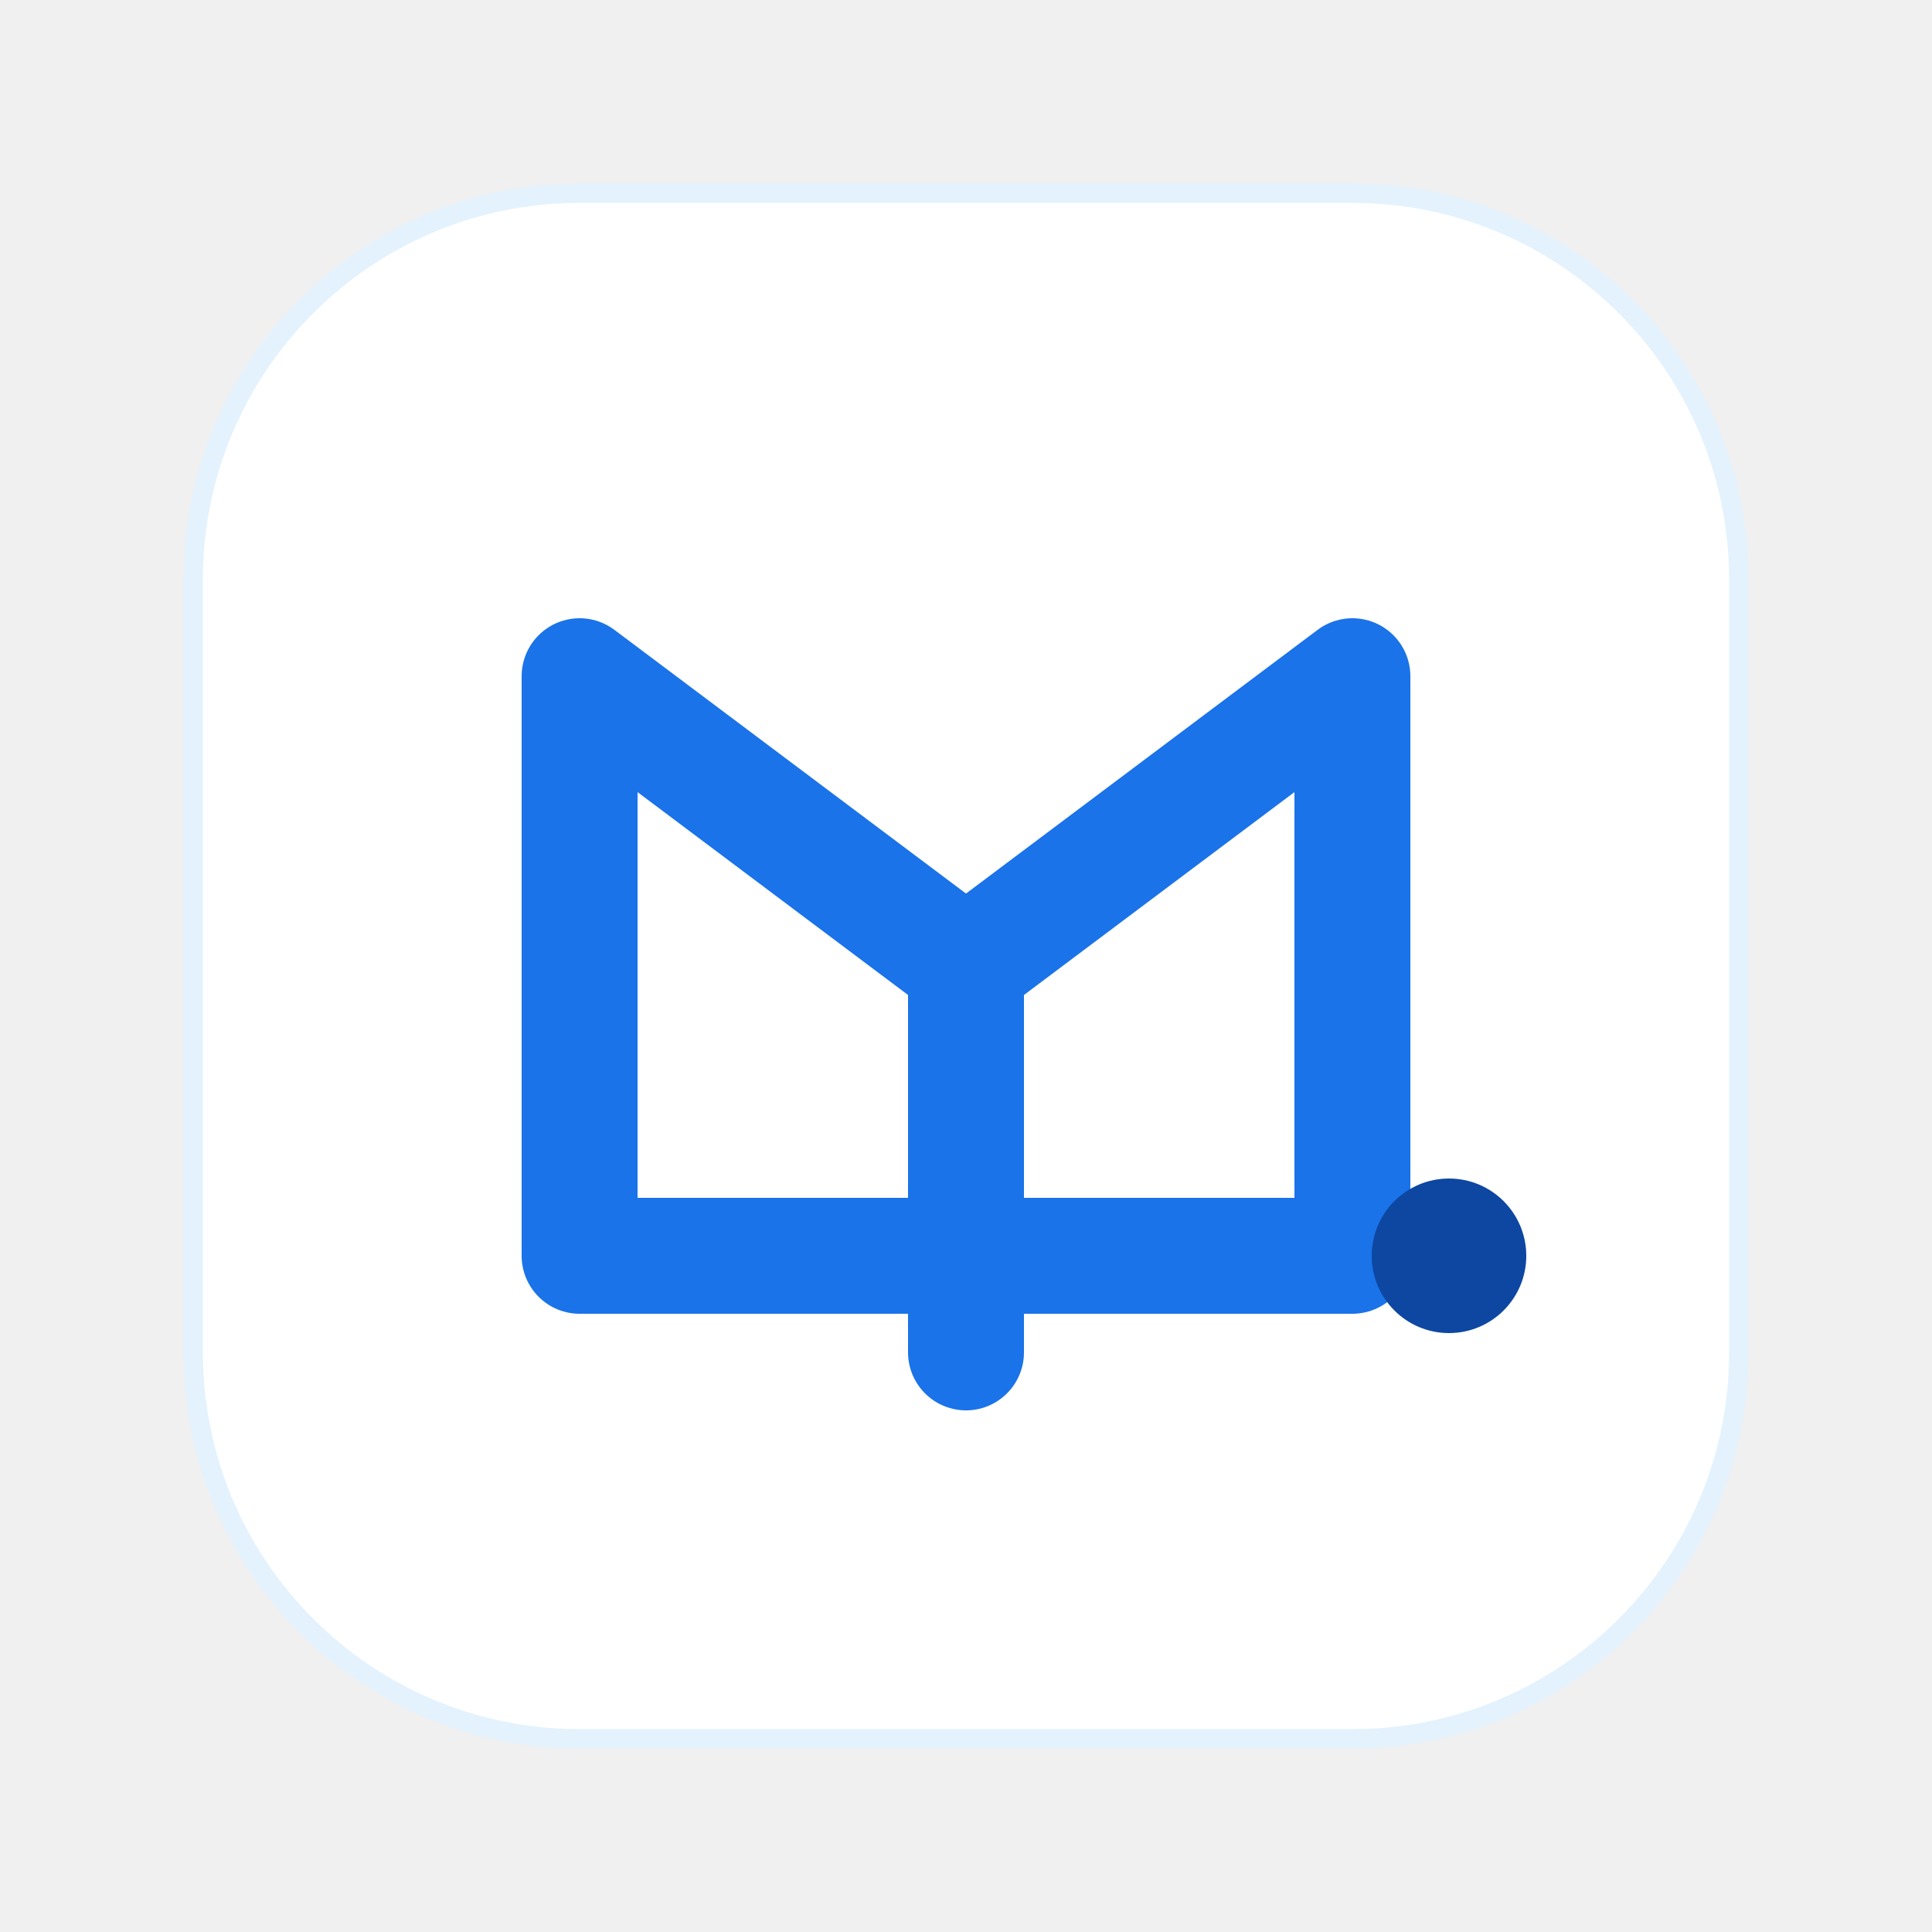
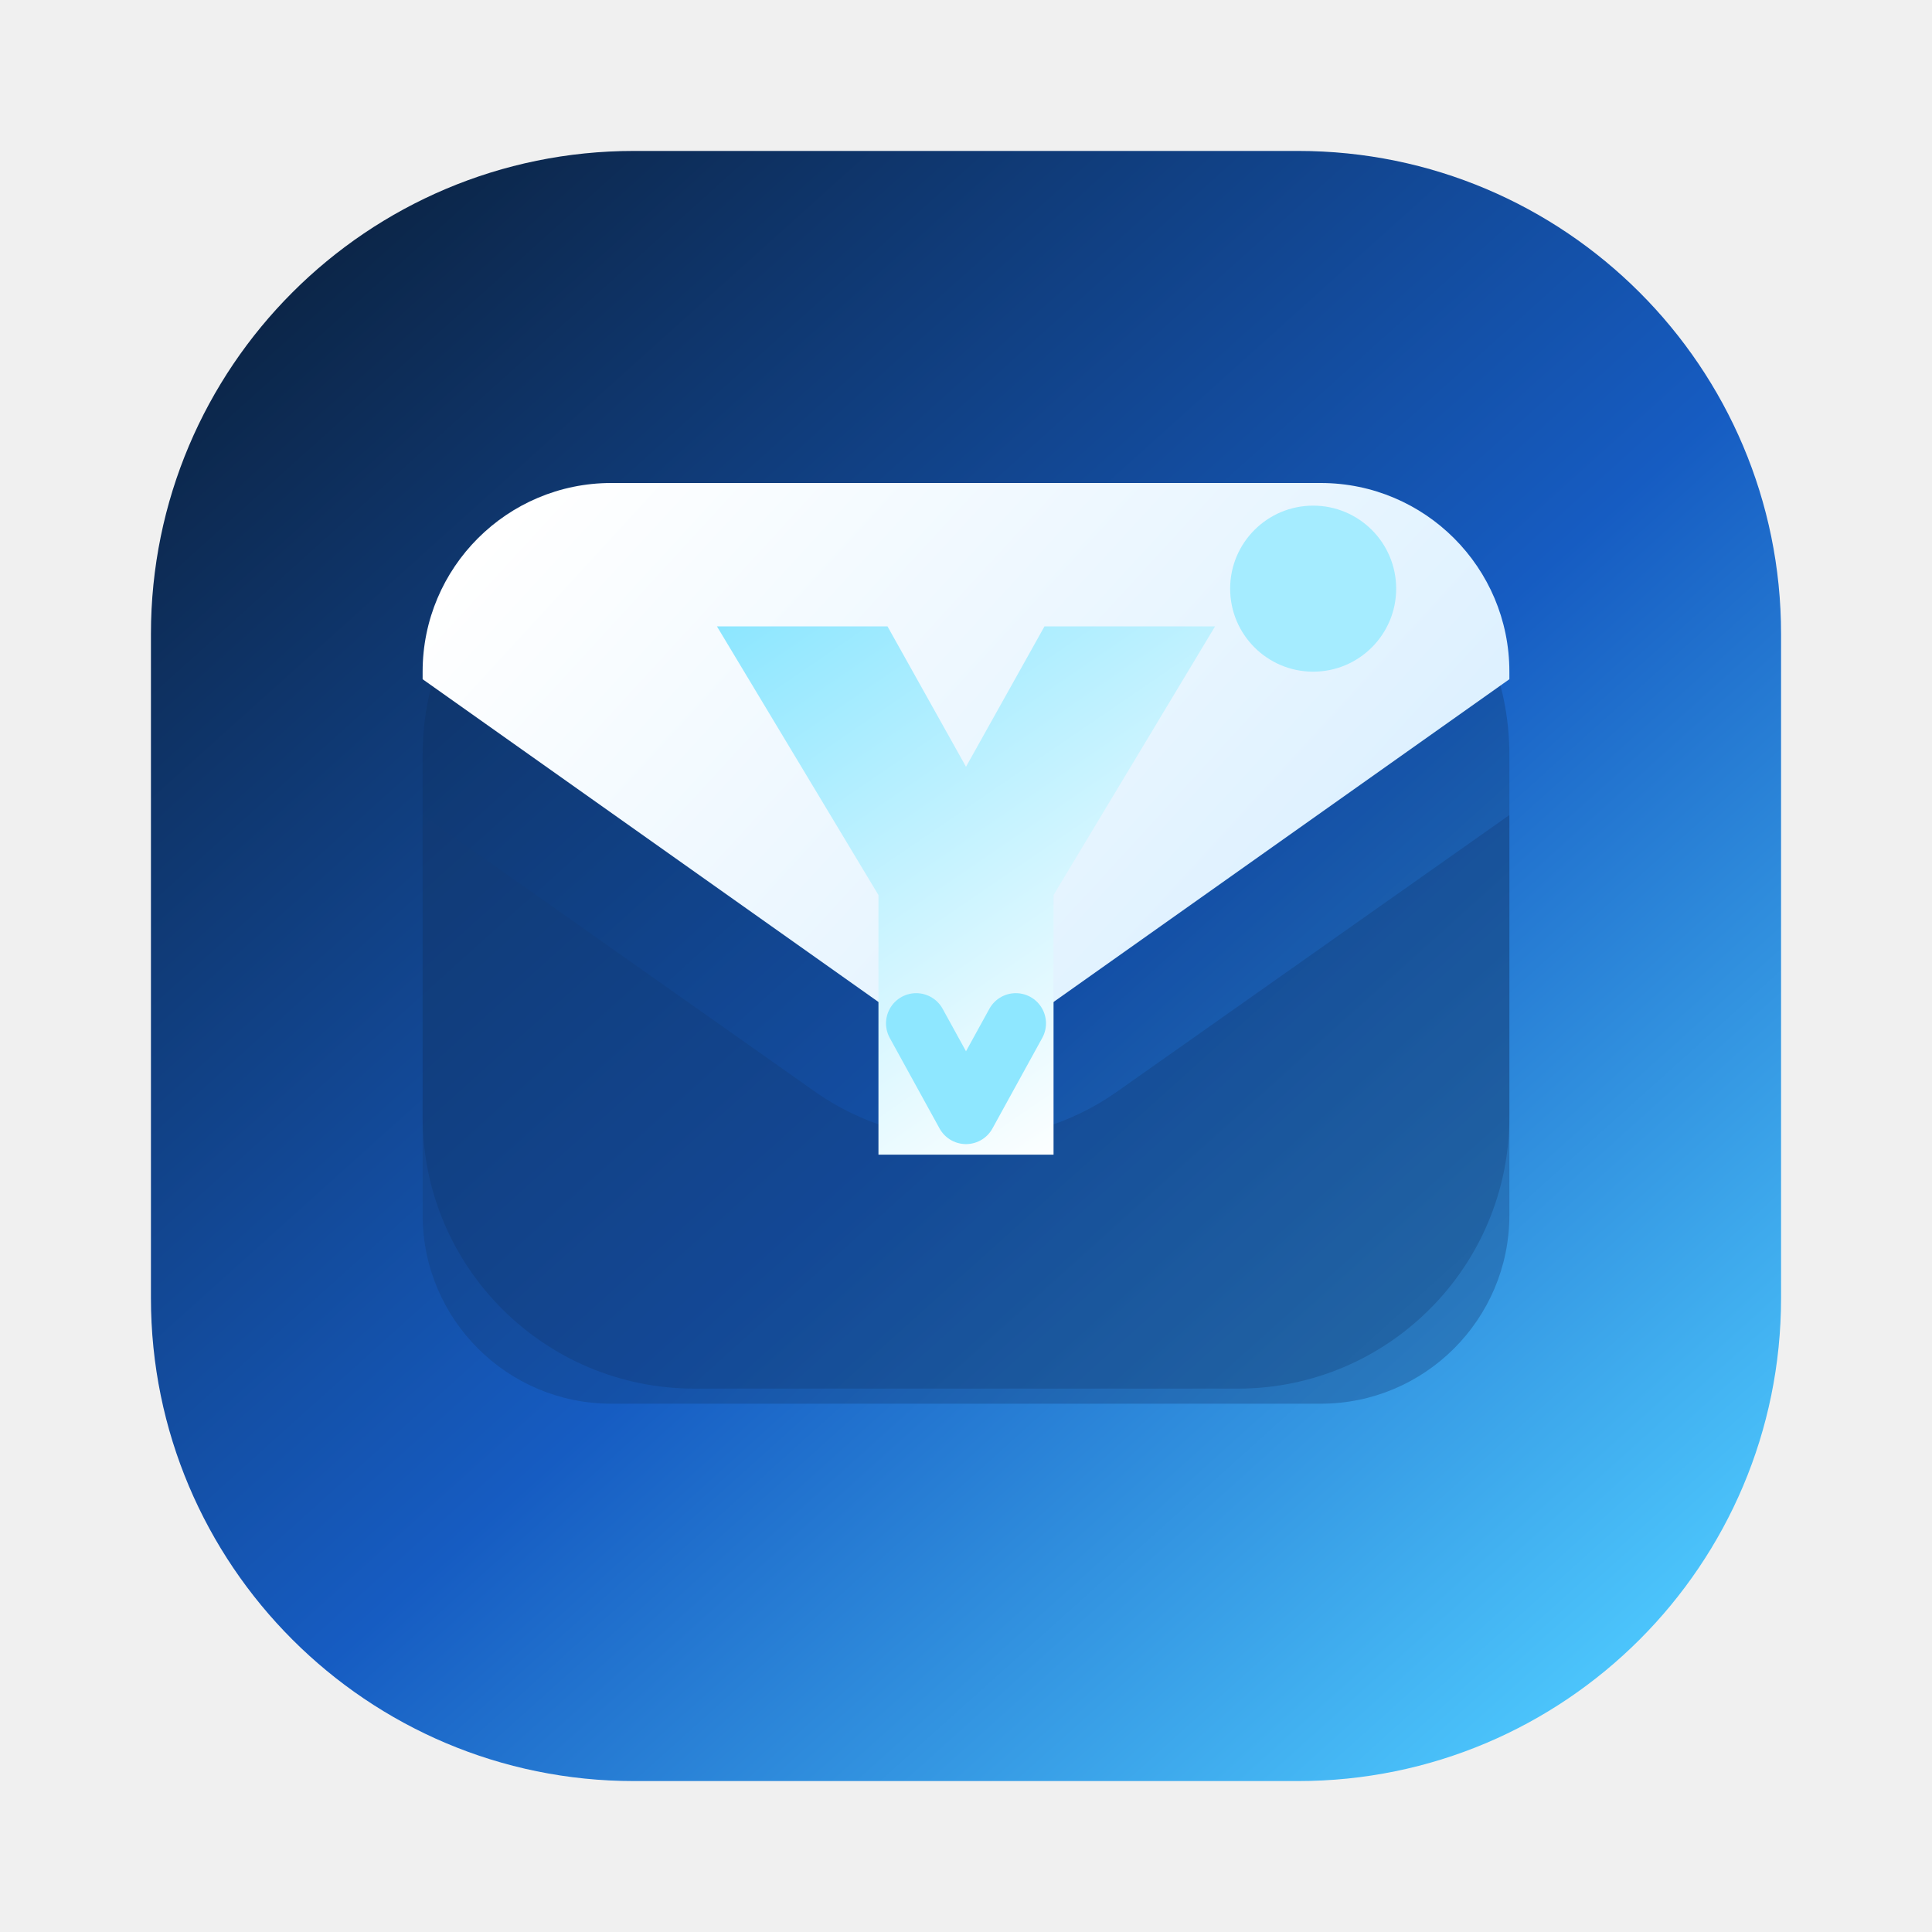
- <svg xmlns="http://www.w3.org/2000/svg" width="200" height="200" viewBox="0 0 200 200">
-   <rect x="20" y="20" width="160" height="160" rx="40" fill="#FFFFFF" stroke="#E3F2FD" stroke-width="2" />
-   <path d="M60 70 L100 100 L140 70 M60 70 V130 H140 V70 M100 100 V140" stroke="#1A73E8" stroke-width="12" stroke-linecap="round" stroke-linejoin="round" fill="none" />
-   <circle cx="150" cy="130" r="8" fill="#0D47A1" />
+ <svg xmlns="http://www.w3.org/2000/svg" width="128" height="128" viewBox="0 0 128 128" fill="none">
+   <defs>
+     <linearGradient id="yooverIconBg" x1="18" y1="14" x2="108" y2="114" gradientUnits="userSpaceOnUse">
+       <stop offset="0" stop-color="#0B2240" />
+       <stop offset="0.55" stop-color="#165CC2" />
+       <stop offset="1" stop-color="#4FCBFF" />
+     </linearGradient>
+     <linearGradient id="yooverFlap" x1="35" y1="33" x2="84" y2="78" gradientUnits="userSpaceOnUse">
+       <stop offset="0" stop-color="#FFFFFF" />
+       <stop offset="1" stop-color="#D7EEFF" />
+     </linearGradient>
+     <linearGradient id="yooverY" x1="46" y1="38" x2="72" y2="76" gradientUnits="userSpaceOnUse">
+       <stop offset="0" stop-color="#82E4FF" />
+       <stop offset="1" stop-color="#FFFFFF" />
+     </linearGradient>
+   </defs>
+   <rect x="10" y="10" width="108" height="108" rx="32" fill="url(#yooverIconBg)" />
+   <rect x="28" y="32" width="72" height="60" rx="18" fill="#0E2C56" fill-opacity="0.26" />
+   <path d="M28 44.5C28 37.6 33.6 32 40.5 32H87.5C94.4 32 100 37.6 100 44.5V45L67.8 67.8C65.5 69.4 62.5 69.4 60.2 67.8L28 45V44.5Z" fill="url(#yooverFlap)" />
+   <path d="M28 54L54.1 72.4C60 76.5 68 76.5 73.9 72.4L100 54V80.5C100 87.4 94.4 93 87.5 93H40.5C33.6 93 28 87.4 28 80.5V54Z" fill="#123D76" fill-opacity="0.34" />
+   <path d="M47.5 41.5H58.8L64 50.8L69.2 41.5H80.5L69.8 59.3V76.5H58.2V59.3L47.5 41.5Z" fill="url(#yooverY)" />
+   <path d="M60.7 67.8L64 73.8L67.3 67.8" stroke="#8EE7FF" stroke-width="4" stroke-linecap="round" stroke-linejoin="round" />
+   <circle cx="87" cy="39" r="5.5" fill="#A5ECFF" />
</svg>
